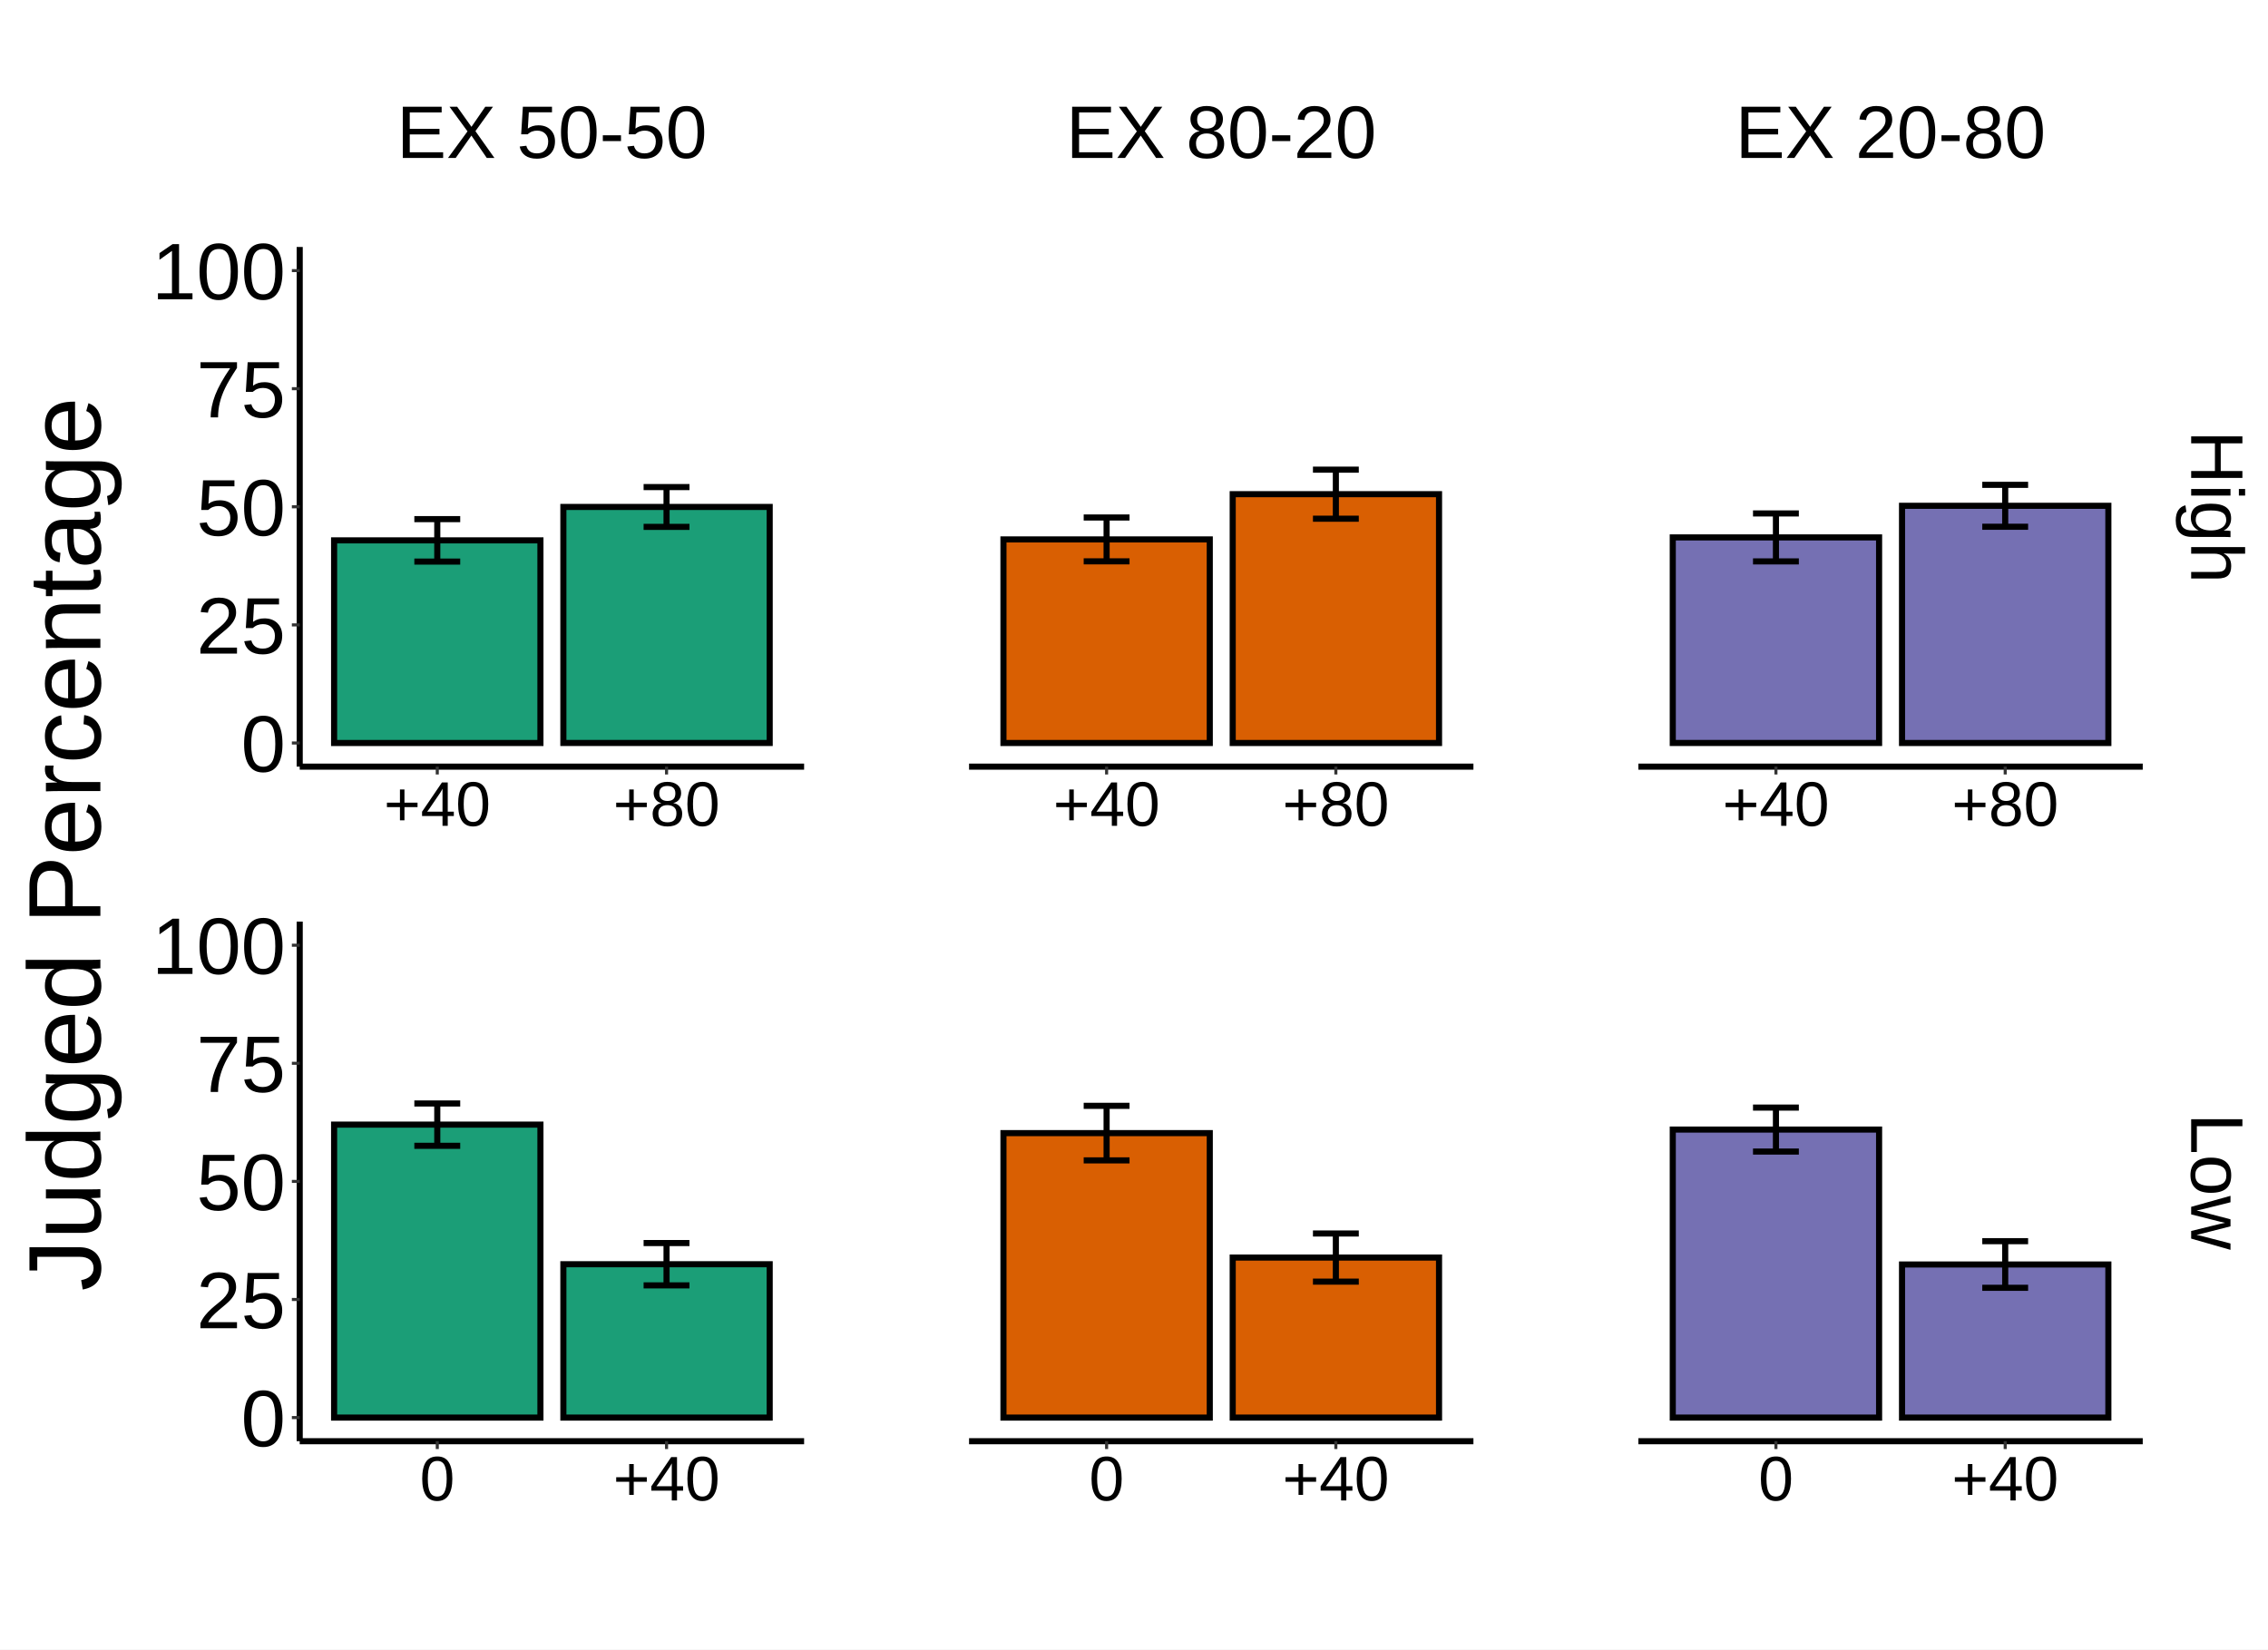
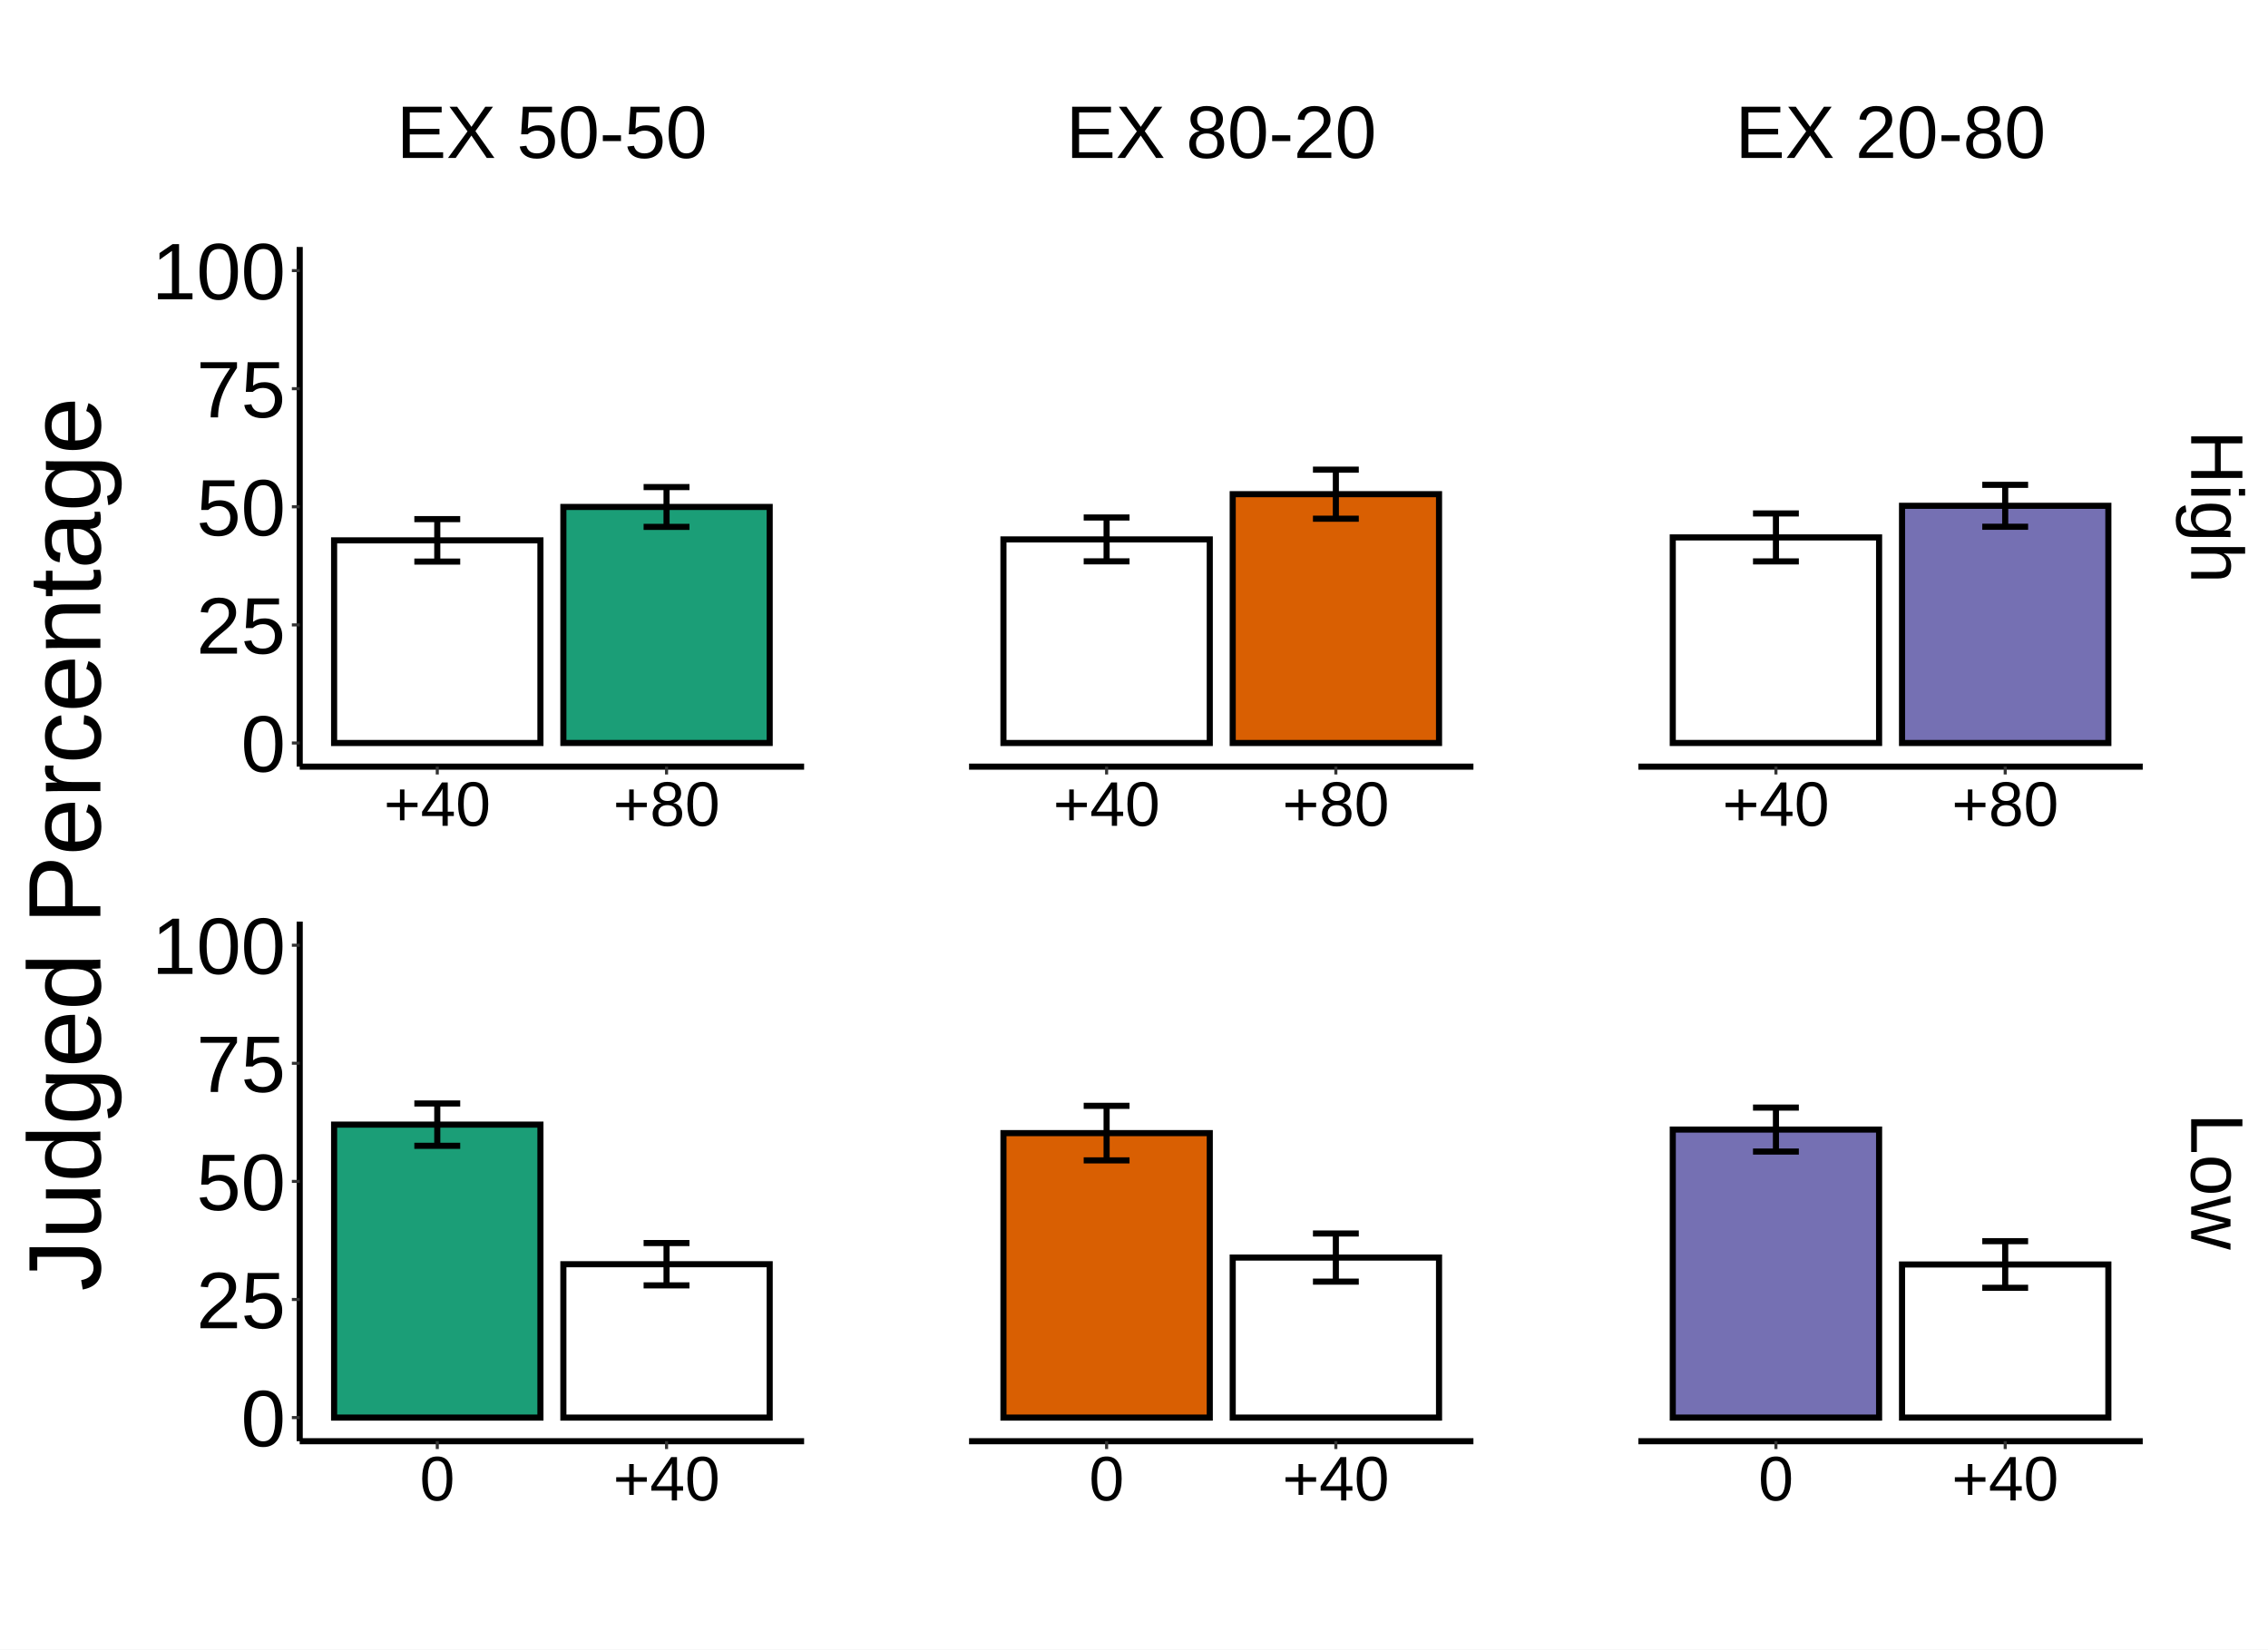
<svg xmlns="http://www.w3.org/2000/svg" class="svglite" width="792.00pt" height="576.00pt" viewBox="0 0 792.00 576.00">
  <defs>
    <style type="text/css">
    .svglite line, .svglite polyline, .svglite polygon, .svglite path, .svglite rect, .svglite circle {
      fill: none;
      stroke: #000000;
      stroke-linecap: round;
      stroke-linejoin: round;
      stroke-miterlimit: 10.00;
    }
    .svglite text {
      white-space: pre;
    }
  </style>
  </defs>
  <rect width="100%" height="100%" style="stroke: none; fill: #FFFFFF;" />
  <defs>
    <clipPath id="cpMC4wMHw3OTIuMDB8MC4wMHw1NzYuMDA=">
      <rect x="0.00" y="0.00" width="792.00" height="576.00" />
    </clipPath>
  </defs>
  <g clip-path="url(#cpMC4wMHw3OTIuMDB8MC4wMHw1NzYuMDA=)">
    <rect x="0.00" y="0.00" width="792.00" height="576.00" style="stroke-width: 1.07; stroke: #FFFFFF; fill: #FFFFFF;" />
  </g>
  <defs>
    <clipPath id="cpMTA0LjY2fDI4MC44MHw4Ni4yNnwyNjcuNzQ=">
      <rect x="104.66" y="86.26" width="176.13" height="181.48" />
    </clipPath>
  </defs>
  <g clip-path="url(#cpMTA0LjY2fDI4MC44MHw4Ni4yNnwyNjcuNzQ=)">
    <rect x="104.66" y="86.26" width="176.13" height="181.48" style="stroke-width: 1.07; stroke: none; fill: #FFFFFF;" />
-     <rect x="116.67" y="188.72" width="72.05" height="70.77" style="stroke-width: 2.13; stroke-linecap: butt; stroke-linejoin: miter; fill: #1B9E77;" />
+     <rect x="116.67" y="188.72" width="72.05" height="70.77" style="stroke-width: 2.13; stroke-linecap: butt; stroke-linejoin: miter; fill: #FFFFFF;" />
    <rect x="196.73" y="177.05" width="72.05" height="82.43" style="stroke-width: 2.13; stroke-linecap: butt; stroke-linejoin: miter; fill: #1B9E77;" />
    <polyline points="144.69,181.30 160.71,181.30 " style="stroke-width: 2.13; stroke-linecap: butt;" />
    <polyline points="152.70,181.30 152.70,196.13 " style="stroke-width: 2.13; stroke-linecap: butt;" />
    <polyline points="144.69,196.13 160.71,196.13 " style="stroke-width: 2.13; stroke-linecap: butt;" />
    <polyline points="224.75,170.11 240.77,170.11 " style="stroke-width: 2.13; stroke-linecap: butt;" />
    <polyline points="232.76,170.11 232.76,184.00 " style="stroke-width: 2.13; stroke-linecap: butt;" />
    <polyline points="224.75,184.00 240.77,184.00 " style="stroke-width: 2.13; stroke-linecap: butt;" />
  </g>
  <g clip-path="url(#cpMC4wMHw3OTIuMDB8MC4wMHw1NzYuMDA=)">
</g>
  <defs>
    <clipPath id="cpMzM4LjQwfDUxNC41M3w4Ni4yNnwyNjcuNzQ=">
      <rect x="338.40" y="86.26" width="176.13" height="181.48" />
    </clipPath>
  </defs>
  <g clip-path="url(#cpMzM4LjQwfDUxNC41M3w4Ni4yNnwyNjcuNzQ=)">
    <rect x="338.40" y="86.26" width="176.13" height="181.48" style="stroke-width: 1.07; stroke: none; fill: #FFFFFF;" />
-     <rect x="350.41" y="188.39" width="72.05" height="71.10" style="stroke-width: 2.13; stroke-linecap: butt; stroke-linejoin: miter; fill: #D95F02;" />
+     <rect x="350.41" y="188.39" width="72.05" height="71.10" style="stroke-width: 2.13; stroke-linecap: butt; stroke-linejoin: miter; fill: #FFFFFF;" />
    <rect x="430.47" y="172.59" width="72.05" height="86.90" style="stroke-width: 2.13; stroke-linecap: butt; stroke-linejoin: miter; fill: #D95F02;" />
    <polyline points="378.43,180.74 394.44,180.74 " style="stroke-width: 2.13; stroke-linecap: butt;" />
    <polyline points="386.43,180.74 386.43,196.04 " style="stroke-width: 2.13; stroke-linecap: butt;" />
    <polyline points="378.43,196.04 394.44,196.04 " style="stroke-width: 2.13; stroke-linecap: butt;" />
    <polyline points="458.49,164.02 474.50,164.02 " style="stroke-width: 2.13; stroke-linecap: butt;" />
    <polyline points="466.49,164.02 466.49,181.15 " style="stroke-width: 2.13; stroke-linecap: butt;" />
    <polyline points="458.49,181.15 474.50,181.15 " style="stroke-width: 2.13; stroke-linecap: butt;" />
  </g>
  <g clip-path="url(#cpMC4wMHw3OTIuMDB8MC4wMHw1NzYuMDA=)">
</g>
  <defs>
    <clipPath id="cpNTcyLjEzfDc0OC4yNnw4Ni4yNnwyNjcuNzQ=">
      <rect x="572.13" y="86.26" width="176.13" height="181.48" />
    </clipPath>
  </defs>
  <g clip-path="url(#cpNTcyLjEzfDc0OC4yNnw4Ni4yNnwyNjcuNzQ=)">
    <rect x="572.13" y="86.26" width="176.13" height="181.48" style="stroke-width: 1.07; stroke: none; fill: #FFFFFF;" />
-     <rect x="584.14" y="187.69" width="72.05" height="71.79" style="stroke-width: 2.13; stroke-linecap: butt; stroke-linejoin: miter; fill: #7570B3;" />
+     <rect x="584.14" y="187.69" width="72.05" height="71.79" style="stroke-width: 2.13; stroke-linecap: butt; stroke-linejoin: miter; fill: #FFFFFF;" />
    <rect x="664.20" y="176.65" width="72.05" height="82.84" style="stroke-width: 2.13; stroke-linecap: butt; stroke-linejoin: miter; fill: #7570B3;" />
    <polyline points="612.16,179.31 628.17,179.31 " style="stroke-width: 2.13; stroke-linecap: butt;" />
    <polyline points="620.17,179.31 620.17,196.07 " style="stroke-width: 2.13; stroke-linecap: butt;" />
    <polyline points="612.16,196.07 628.17,196.07 " style="stroke-width: 2.13; stroke-linecap: butt;" />
    <polyline points="692.22,169.33 708.23,169.33 " style="stroke-width: 2.13; stroke-linecap: butt;" />
    <polyline points="700.23,169.33 700.23,183.97 " style="stroke-width: 2.13; stroke-linecap: butt;" />
    <polyline points="692.22,183.97 708.23,183.97 " style="stroke-width: 2.13; stroke-linecap: butt;" />
  </g>
  <g clip-path="url(#cpMC4wMHw3OTIuMDB8MC4wMHw1NzYuMDA=)">
</g>
  <defs>
    <clipPath id="cpMTA0LjY2fDI4MC44MHwzMjEuODZ8NTAzLjM0">
      <rect x="104.66" y="321.86" width="176.13" height="181.48" />
    </clipPath>
  </defs>
  <g clip-path="url(#cpMTA0LjY2fDI4MC44MHwzMjEuODZ8NTAzLjM0)">
    <rect x="104.66" y="321.86" width="176.13" height="181.48" style="stroke-width: 1.07; stroke: none; fill: #FFFFFF;" />
    <rect x="116.67" y="392.77" width="72.05" height="102.32" style="stroke-width: 2.13; stroke-linecap: butt; stroke-linejoin: miter; fill: #1B9E77;" />
-     <rect x="196.73" y="441.53" width="72.05" height="53.56" style="stroke-width: 2.13; stroke-linecap: butt; stroke-linejoin: miter; fill: #1B9E77;" />
+     <rect x="196.73" y="441.53" width="72.05" height="53.56" style="stroke-width: 2.13; stroke-linecap: butt; stroke-linejoin: miter; fill: #FFFFFF;" />
    <polyline points="144.69,385.38 160.71,385.38 " style="stroke-width: 2.13; stroke-linecap: butt;" />
    <polyline points="152.70,385.38 152.70,400.17 " style="stroke-width: 2.13; stroke-linecap: butt;" />
    <polyline points="144.69,400.17 160.71,400.17 " style="stroke-width: 2.13; stroke-linecap: butt;" />
    <polyline points="224.75,434.14 240.77,434.14 " style="stroke-width: 2.13; stroke-linecap: butt;" />
    <polyline points="232.76,434.14 232.76,448.91 " style="stroke-width: 2.13; stroke-linecap: butt;" />
    <polyline points="224.75,448.91 240.77,448.91 " style="stroke-width: 2.13; stroke-linecap: butt;" />
  </g>
  <g clip-path="url(#cpMC4wMHw3OTIuMDB8MC4wMHw1NzYuMDA=)">
</g>
  <defs>
    <clipPath id="cpMzM4LjQwfDUxNC41M3wzMjEuODZ8NTAzLjM0">
      <rect x="338.40" y="321.86" width="176.13" height="181.48" />
    </clipPath>
  </defs>
  <g clip-path="url(#cpMzM4LjQwfDUxNC41M3wzMjEuODZ8NTAzLjM0)">
    <rect x="338.40" y="321.86" width="176.13" height="181.48" style="stroke-width: 1.07; stroke: none; fill: #FFFFFF;" />
    <rect x="350.41" y="395.74" width="72.05" height="99.35" style="stroke-width: 2.13; stroke-linecap: butt; stroke-linejoin: miter; fill: #D95F02;" />
-     <rect x="430.47" y="439.20" width="72.05" height="55.89" style="stroke-width: 2.13; stroke-linecap: butt; stroke-linejoin: miter; fill: #D95F02;" />
+     <rect x="430.47" y="439.20" width="72.05" height="55.89" style="stroke-width: 2.13; stroke-linecap: butt; stroke-linejoin: miter; fill: #FFFFFF;" />
    <polyline points="378.43,386.21 394.44,386.21 " style="stroke-width: 2.13; stroke-linecap: butt;" />
    <polyline points="386.43,386.21 386.43,405.26 " style="stroke-width: 2.13; stroke-linecap: butt;" />
    <polyline points="378.43,405.26 394.44,405.26 " style="stroke-width: 2.13; stroke-linecap: butt;" />
    <polyline points="458.49,430.79 474.50,430.79 " style="stroke-width: 2.13; stroke-linecap: butt;" />
    <polyline points="466.49,430.79 466.49,447.61 " style="stroke-width: 2.13; stroke-linecap: butt;" />
    <polyline points="458.49,447.61 474.50,447.61 " style="stroke-width: 2.13; stroke-linecap: butt;" />
  </g>
  <g clip-path="url(#cpMC4wMHw3OTIuMDB8MC4wMHw1NzYuMDA=)">
</g>
  <defs>
    <clipPath id="cpNTcyLjEzfDc0OC4yNnwzMjEuODZ8NTAzLjM0">
      <rect x="572.13" y="321.86" width="176.13" height="181.48" />
    </clipPath>
  </defs>
  <g clip-path="url(#cpNTcyLjEzfDc0OC4yNnwzMjEuODZ8NTAzLjM0)">
    <rect x="572.13" y="321.86" width="176.13" height="181.48" style="stroke-width: 1.07; stroke: none; fill: #FFFFFF;" />
    <rect x="584.14" y="394.50" width="72.05" height="100.59" style="stroke-width: 2.13; stroke-linecap: butt; stroke-linejoin: miter; fill: #7570B3;" />
-     <rect x="664.20" y="441.62" width="72.05" height="53.47" style="stroke-width: 2.13; stroke-linecap: butt; stroke-linejoin: miter; fill: #7570B3;" />
+     <rect x="664.20" y="441.62" width="72.05" height="53.47" style="stroke-width: 2.13; stroke-linecap: butt; stroke-linejoin: miter; fill: #FFFFFF;" />
    <polyline points="612.16,386.83 628.17,386.83 " style="stroke-width: 2.13; stroke-linecap: butt;" />
    <polyline points="620.17,386.83 620.17,402.18 " style="stroke-width: 2.13; stroke-linecap: butt;" />
    <polyline points="612.16,402.18 628.17,402.18 " style="stroke-width: 2.13; stroke-linecap: butt;" />
    <polyline points="692.22,433.48 708.23,433.48 " style="stroke-width: 2.13; stroke-linecap: butt;" />
    <polyline points="700.23,433.48 700.23,449.76 " style="stroke-width: 2.13; stroke-linecap: butt;" />
    <polyline points="692.22,449.76 708.23,449.76 " style="stroke-width: 2.13; stroke-linecap: butt;" />
  </g>
  <g clip-path="url(#cpMC4wMHw3OTIuMDB8MC4wMHw1NzYuMDA=)">
</g>
  <defs>
    <clipPath id="cpMTA0LjY2fDI4MC44MHw1LjQ4fDg2LjI2">
      <rect x="104.66" y="5.48" width="176.13" height="80.78" />
    </clipPath>
  </defs>
  <g clip-path="url(#cpMTA0LjY2fDI4MC44MHw1LjQ4fDg2LjI2)">
    <rect x="104.66" y="5.48" width="176.13" height="80.78" style="stroke-width: 1.07; stroke: #FFFFFF; fill: #FFFFFF;" />
    <text x="192.73" y="55.17" text-anchor="middle" style="font-size: 26.00px; font-family: &quot;Arial&quot;;" textLength="108.40px" lengthAdjust="spacingAndGlyphs">EX 50-50</text>
  </g>
  <g clip-path="url(#cpMC4wMHw3OTIuMDB8MC4wMHw1NzYuMDA=)">
</g>
  <defs>
    <clipPath id="cpMzM4LjQwfDUxNC41M3w1LjQ4fDg2LjI2">
      <rect x="338.40" y="5.48" width="176.13" height="80.78" />
    </clipPath>
  </defs>
  <g clip-path="url(#cpMzM4LjQwfDUxNC41M3w1LjQ4fDg2LjI2)">
    <rect x="338.40" y="5.48" width="176.13" height="80.78" style="stroke-width: 1.07; stroke: #FFFFFF; fill: #FFFFFF;" />
    <text x="426.46" y="55.17" text-anchor="middle" style="font-size: 26.00px; font-family: &quot;Arial&quot;;" textLength="108.40px" lengthAdjust="spacingAndGlyphs">EX 80-20</text>
  </g>
  <g clip-path="url(#cpMC4wMHw3OTIuMDB8MC4wMHw1NzYuMDA=)">
</g>
  <defs>
    <clipPath id="cpNTcyLjEzfDc0OC4yNnw1LjQ4fDg2LjI2">
      <rect x="572.13" y="5.48" width="176.13" height="80.78" />
    </clipPath>
  </defs>
  <g clip-path="url(#cpNTcyLjEzfDc0OC4yNnw1LjQ4fDg2LjI2)">
    <rect x="572.13" y="5.48" width="176.13" height="80.78" style="stroke-width: 1.07; stroke: #FFFFFF; fill: #FFFFFF;" />
    <text x="660.20" y="55.17" text-anchor="middle" style="font-size: 26.00px; font-family: &quot;Arial&quot;;" textLength="108.40px" lengthAdjust="spacingAndGlyphs">EX 20-80</text>
  </g>
  <g clip-path="url(#cpMC4wMHw3OTIuMDB8MC4wMHw1NzYuMDA=)">
</g>
  <defs>
    <clipPath id="cpNzQ4LjI2fDc4Ni41Mnw4Ni4yNnwyNjcuNzQ=">
      <rect x="748.26" y="86.26" width="38.26" height="181.48" />
    </clipPath>
  </defs>
  <g clip-path="url(#cpNzQ4LjI2fDc4Ni41Mnw4Ni4yNnwyNjcuNzQ=)">
    <rect x="748.26" y="86.26" width="38.26" height="181.48" style="stroke-width: 1.07; stroke: #FFFFFF; fill: #FFFFFF;" />
    <text transform="translate(765.17,177.00) rotate(90)" text-anchor="middle" style="font-size: 26.00px; font-family: &quot;Arial&quot;;" textLength="53.47px" lengthAdjust="spacingAndGlyphs">High</text>
  </g>
  <g clip-path="url(#cpMC4wMHw3OTIuMDB8MC4wMHw1NzYuMDA=)">
</g>
  <defs>
    <clipPath id="cpNzQ4LjI2fDc4Ni41MnwzMjEuODZ8NTAzLjM0">
      <rect x="748.26" y="321.86" width="38.26" height="181.48" />
    </clipPath>
  </defs>
  <g clip-path="url(#cpNzQ4LjI2fDc4Ni41MnwzMjEuODZ8NTAzLjM0)">
    <rect x="748.26" y="321.86" width="38.26" height="181.48" style="stroke-width: 1.07; stroke: #FFFFFF; fill: #FFFFFF;" />
    <text transform="translate(765.17,412.60) rotate(90)" text-anchor="middle" style="font-size: 26.00px; font-family: &quot;Arial&quot;;" textLength="47.69px" lengthAdjust="spacingAndGlyphs">Low</text>
  </g>
  <g clip-path="url(#cpMC4wMHw3OTIuMDB8MC4wMHw1NzYuMDA=)">
    <polyline points="104.66,503.34 280.80,503.34 " style="stroke-width: 2.13; stroke-linecap: butt;" />
    <polyline points="152.70,506.08 152.70,503.34 " style="stroke-width: 1.07; stroke: #333333; stroke-linecap: butt;" />
    <polyline points="232.76,506.08 232.76,503.34 " style="stroke-width: 1.07; stroke: #333333; stroke-linecap: butt;" />
    <text x="152.70" y="524.02" text-anchor="middle" style="font-size: 22.00px; font-family: &quot;Arial&quot;;" textLength="12.24px" lengthAdjust="spacingAndGlyphs">0</text>
    <text x="232.76" y="524.02" text-anchor="middle" style="font-size: 22.00px; font-family: &quot;Arial&quot;;" textLength="37.33px" lengthAdjust="spacingAndGlyphs">+40</text>
    <polyline points="338.40,503.34 514.53,503.34 " style="stroke-width: 2.13; stroke-linecap: butt;" />
    <polyline points="386.43,506.08 386.43,503.34 " style="stroke-width: 1.07; stroke: #333333; stroke-linecap: butt;" />
    <polyline points="466.49,506.08 466.49,503.34 " style="stroke-width: 1.07; stroke: #333333; stroke-linecap: butt;" />
    <text x="386.43" y="524.02" text-anchor="middle" style="font-size: 22.00px; font-family: &quot;Arial&quot;;" textLength="12.24px" lengthAdjust="spacingAndGlyphs">0</text>
    <text x="466.49" y="524.02" text-anchor="middle" style="font-size: 22.00px; font-family: &quot;Arial&quot;;" textLength="37.33px" lengthAdjust="spacingAndGlyphs">+40</text>
    <polyline points="572.13,503.34 748.26,503.34 " style="stroke-width: 2.13; stroke-linecap: butt;" />
    <polyline points="620.17,506.08 620.17,503.34 " style="stroke-width: 1.07; stroke: #333333; stroke-linecap: butt;" />
    <polyline points="700.23,506.08 700.23,503.34 " style="stroke-width: 1.07; stroke: #333333; stroke-linecap: butt;" />
    <text x="620.17" y="524.02" text-anchor="middle" style="font-size: 22.00px; font-family: &quot;Arial&quot;;" textLength="12.24px" lengthAdjust="spacingAndGlyphs">0</text>
    <text x="700.23" y="524.02" text-anchor="middle" style="font-size: 22.00px; font-family: &quot;Arial&quot;;" textLength="37.33px" lengthAdjust="spacingAndGlyphs">+40</text>
    <polyline points="104.66,267.74 280.80,267.74 " style="stroke-width: 2.13; stroke-linecap: butt;" />
    <polyline points="152.70,270.48 152.70,267.74 " style="stroke-width: 1.07; stroke: #333333; stroke-linecap: butt;" />
    <polyline points="232.76,270.48 232.76,267.74 " style="stroke-width: 1.07; stroke: #333333; stroke-linecap: butt;" />
    <text x="152.70" y="288.42" text-anchor="middle" style="font-size: 22.00px; font-family: &quot;Arial&quot;;" textLength="37.33px" lengthAdjust="spacingAndGlyphs">+40</text>
    <text x="232.76" y="288.42" text-anchor="middle" style="font-size: 22.00px; font-family: &quot;Arial&quot;;" textLength="37.33px" lengthAdjust="spacingAndGlyphs">+80</text>
    <polyline points="338.40,267.74 514.53,267.74 " style="stroke-width: 2.13; stroke-linecap: butt;" />
    <polyline points="386.43,270.48 386.43,267.74 " style="stroke-width: 1.07; stroke: #333333; stroke-linecap: butt;" />
    <polyline points="466.49,270.48 466.49,267.74 " style="stroke-width: 1.07; stroke: #333333; stroke-linecap: butt;" />
    <text x="386.43" y="288.42" text-anchor="middle" style="font-size: 22.00px; font-family: &quot;Arial&quot;;" textLength="37.33px" lengthAdjust="spacingAndGlyphs">+40</text>
    <text x="466.49" y="288.42" text-anchor="middle" style="font-size: 22.00px; font-family: &quot;Arial&quot;;" textLength="37.33px" lengthAdjust="spacingAndGlyphs">+80</text>
    <polyline points="572.13,267.74 748.26,267.74 " style="stroke-width: 2.13; stroke-linecap: butt;" />
    <polyline points="620.17,270.48 620.17,267.74 " style="stroke-width: 1.07; stroke: #333333; stroke-linecap: butt;" />
    <polyline points="700.23,270.48 700.23,267.74 " style="stroke-width: 1.07; stroke: #333333; stroke-linecap: butt;" />
    <text x="620.17" y="288.42" text-anchor="middle" style="font-size: 22.00px; font-family: &quot;Arial&quot;;" textLength="37.33px" lengthAdjust="spacingAndGlyphs">+40</text>
    <text x="700.23" y="288.42" text-anchor="middle" style="font-size: 22.00px; font-family: &quot;Arial&quot;;" textLength="37.33px" lengthAdjust="spacingAndGlyphs">+80</text>
    <polyline points="104.66,267.74 104.66,86.26 " style="stroke-width: 2.13; stroke-linecap: butt;" />
    <text x="99.73" y="269.51" text-anchor="end" style="font-size: 28.00px; font-family: &quot;Arial&quot;;" textLength="15.57px" lengthAdjust="spacingAndGlyphs">0</text>
    <text x="99.73" y="228.26" text-anchor="end" style="font-size: 28.00px; font-family: &quot;Arial&quot;;" textLength="31.15px" lengthAdjust="spacingAndGlyphs">25</text>
    <text x="99.73" y="187.02" text-anchor="end" style="font-size: 28.00px; font-family: &quot;Arial&quot;;" textLength="31.15px" lengthAdjust="spacingAndGlyphs">50</text>
    <text x="99.73" y="145.77" text-anchor="end" style="font-size: 28.00px; font-family: &quot;Arial&quot;;" textLength="31.15px" lengthAdjust="spacingAndGlyphs">75</text>
    <text x="99.73" y="104.53" text-anchor="end" style="font-size: 28.00px; font-family: &quot;Arial&quot;;" textLength="46.72px" lengthAdjust="spacingAndGlyphs">100</text>
    <polyline points="101.92,259.49 104.66,259.49 " style="stroke-width: 1.07; stroke: #333333; stroke-linecap: butt;" />
    <polyline points="101.92,218.24 104.66,218.24 " style="stroke-width: 1.07; stroke: #333333; stroke-linecap: butt;" />
    <polyline points="101.92,177.00 104.66,177.00 " style="stroke-width: 1.07; stroke: #333333; stroke-linecap: butt;" />
    <polyline points="101.92,135.75 104.66,135.75 " style="stroke-width: 1.07; stroke: #333333; stroke-linecap: butt;" />
    <polyline points="101.92,94.51 104.66,94.51 " style="stroke-width: 1.07; stroke: #333333; stroke-linecap: butt;" />
    <polyline points="104.66,503.34 104.66,321.86 " style="stroke-width: 2.13; stroke-linecap: butt;" />
    <text x="99.73" y="505.11" text-anchor="end" style="font-size: 28.00px; font-family: &quot;Arial&quot;;" textLength="15.57px" lengthAdjust="spacingAndGlyphs">0</text>
    <text x="99.73" y="463.87" text-anchor="end" style="font-size: 28.00px; font-family: &quot;Arial&quot;;" textLength="31.15px" lengthAdjust="spacingAndGlyphs">25</text>
    <text x="99.73" y="422.62" text-anchor="end" style="font-size: 28.00px; font-family: &quot;Arial&quot;;" textLength="31.15px" lengthAdjust="spacingAndGlyphs">50</text>
    <text x="99.73" y="381.37" text-anchor="end" style="font-size: 28.00px; font-family: &quot;Arial&quot;;" textLength="31.15px" lengthAdjust="spacingAndGlyphs">75</text>
    <text x="99.73" y="340.13" text-anchor="end" style="font-size: 28.00px; font-family: &quot;Arial&quot;;" textLength="46.72px" lengthAdjust="spacingAndGlyphs">100</text>
    <polyline points="101.92,495.09 104.66,495.09 " style="stroke-width: 1.07; stroke: #333333; stroke-linecap: butt;" />
    <polyline points="101.92,453.84 104.66,453.84 " style="stroke-width: 1.07; stroke: #333333; stroke-linecap: butt;" />
    <polyline points="101.92,412.60 104.66,412.60 " style="stroke-width: 1.07; stroke: #333333; stroke-linecap: butt;" />
    <polyline points="101.92,371.35 104.66,371.35 " style="stroke-width: 1.07; stroke: #333333; stroke-linecap: butt;" />
    <polyline points="101.92,330.11 104.66,330.11 " style="stroke-width: 1.07; stroke: #333333; stroke-linecap: butt;" />
    <text transform="translate(35.05,294.80) rotate(-90)" text-anchor="middle" style="font-size: 36.00px; font-family: &quot;Arial&quot;;" textLength="312.26px" lengthAdjust="spacingAndGlyphs">Judged Percentage</text>
  </g>
</svg>
